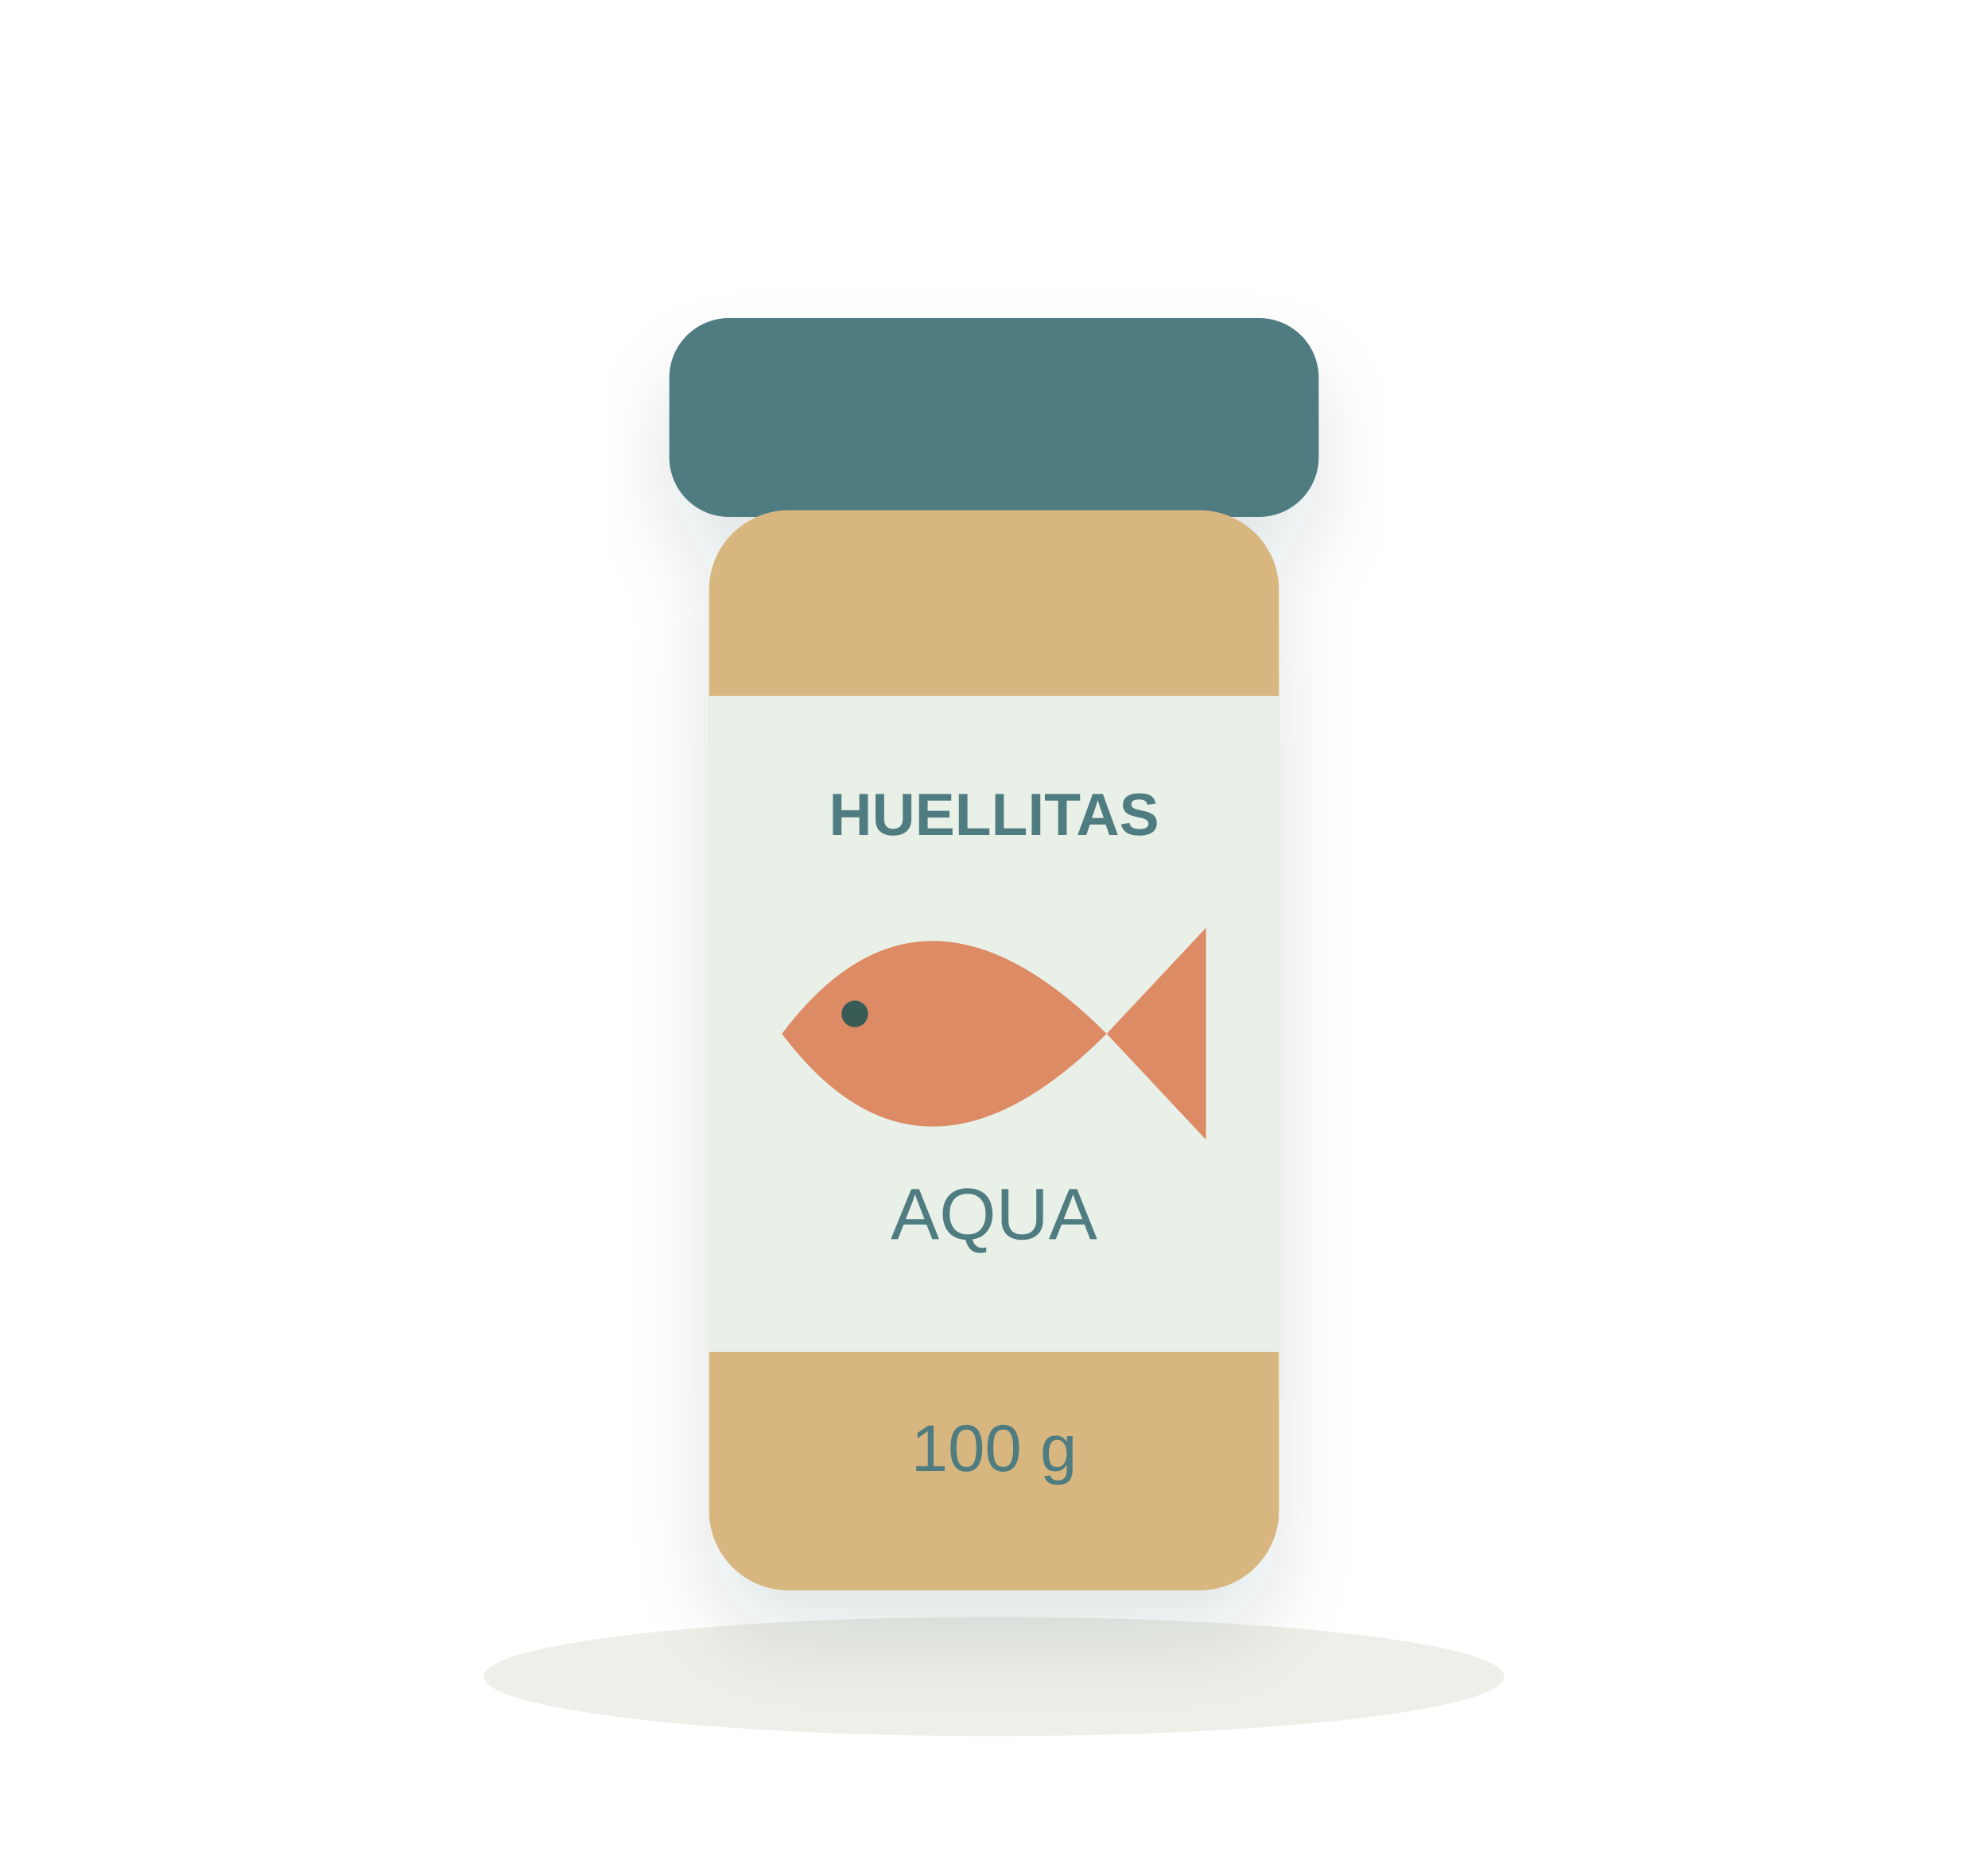
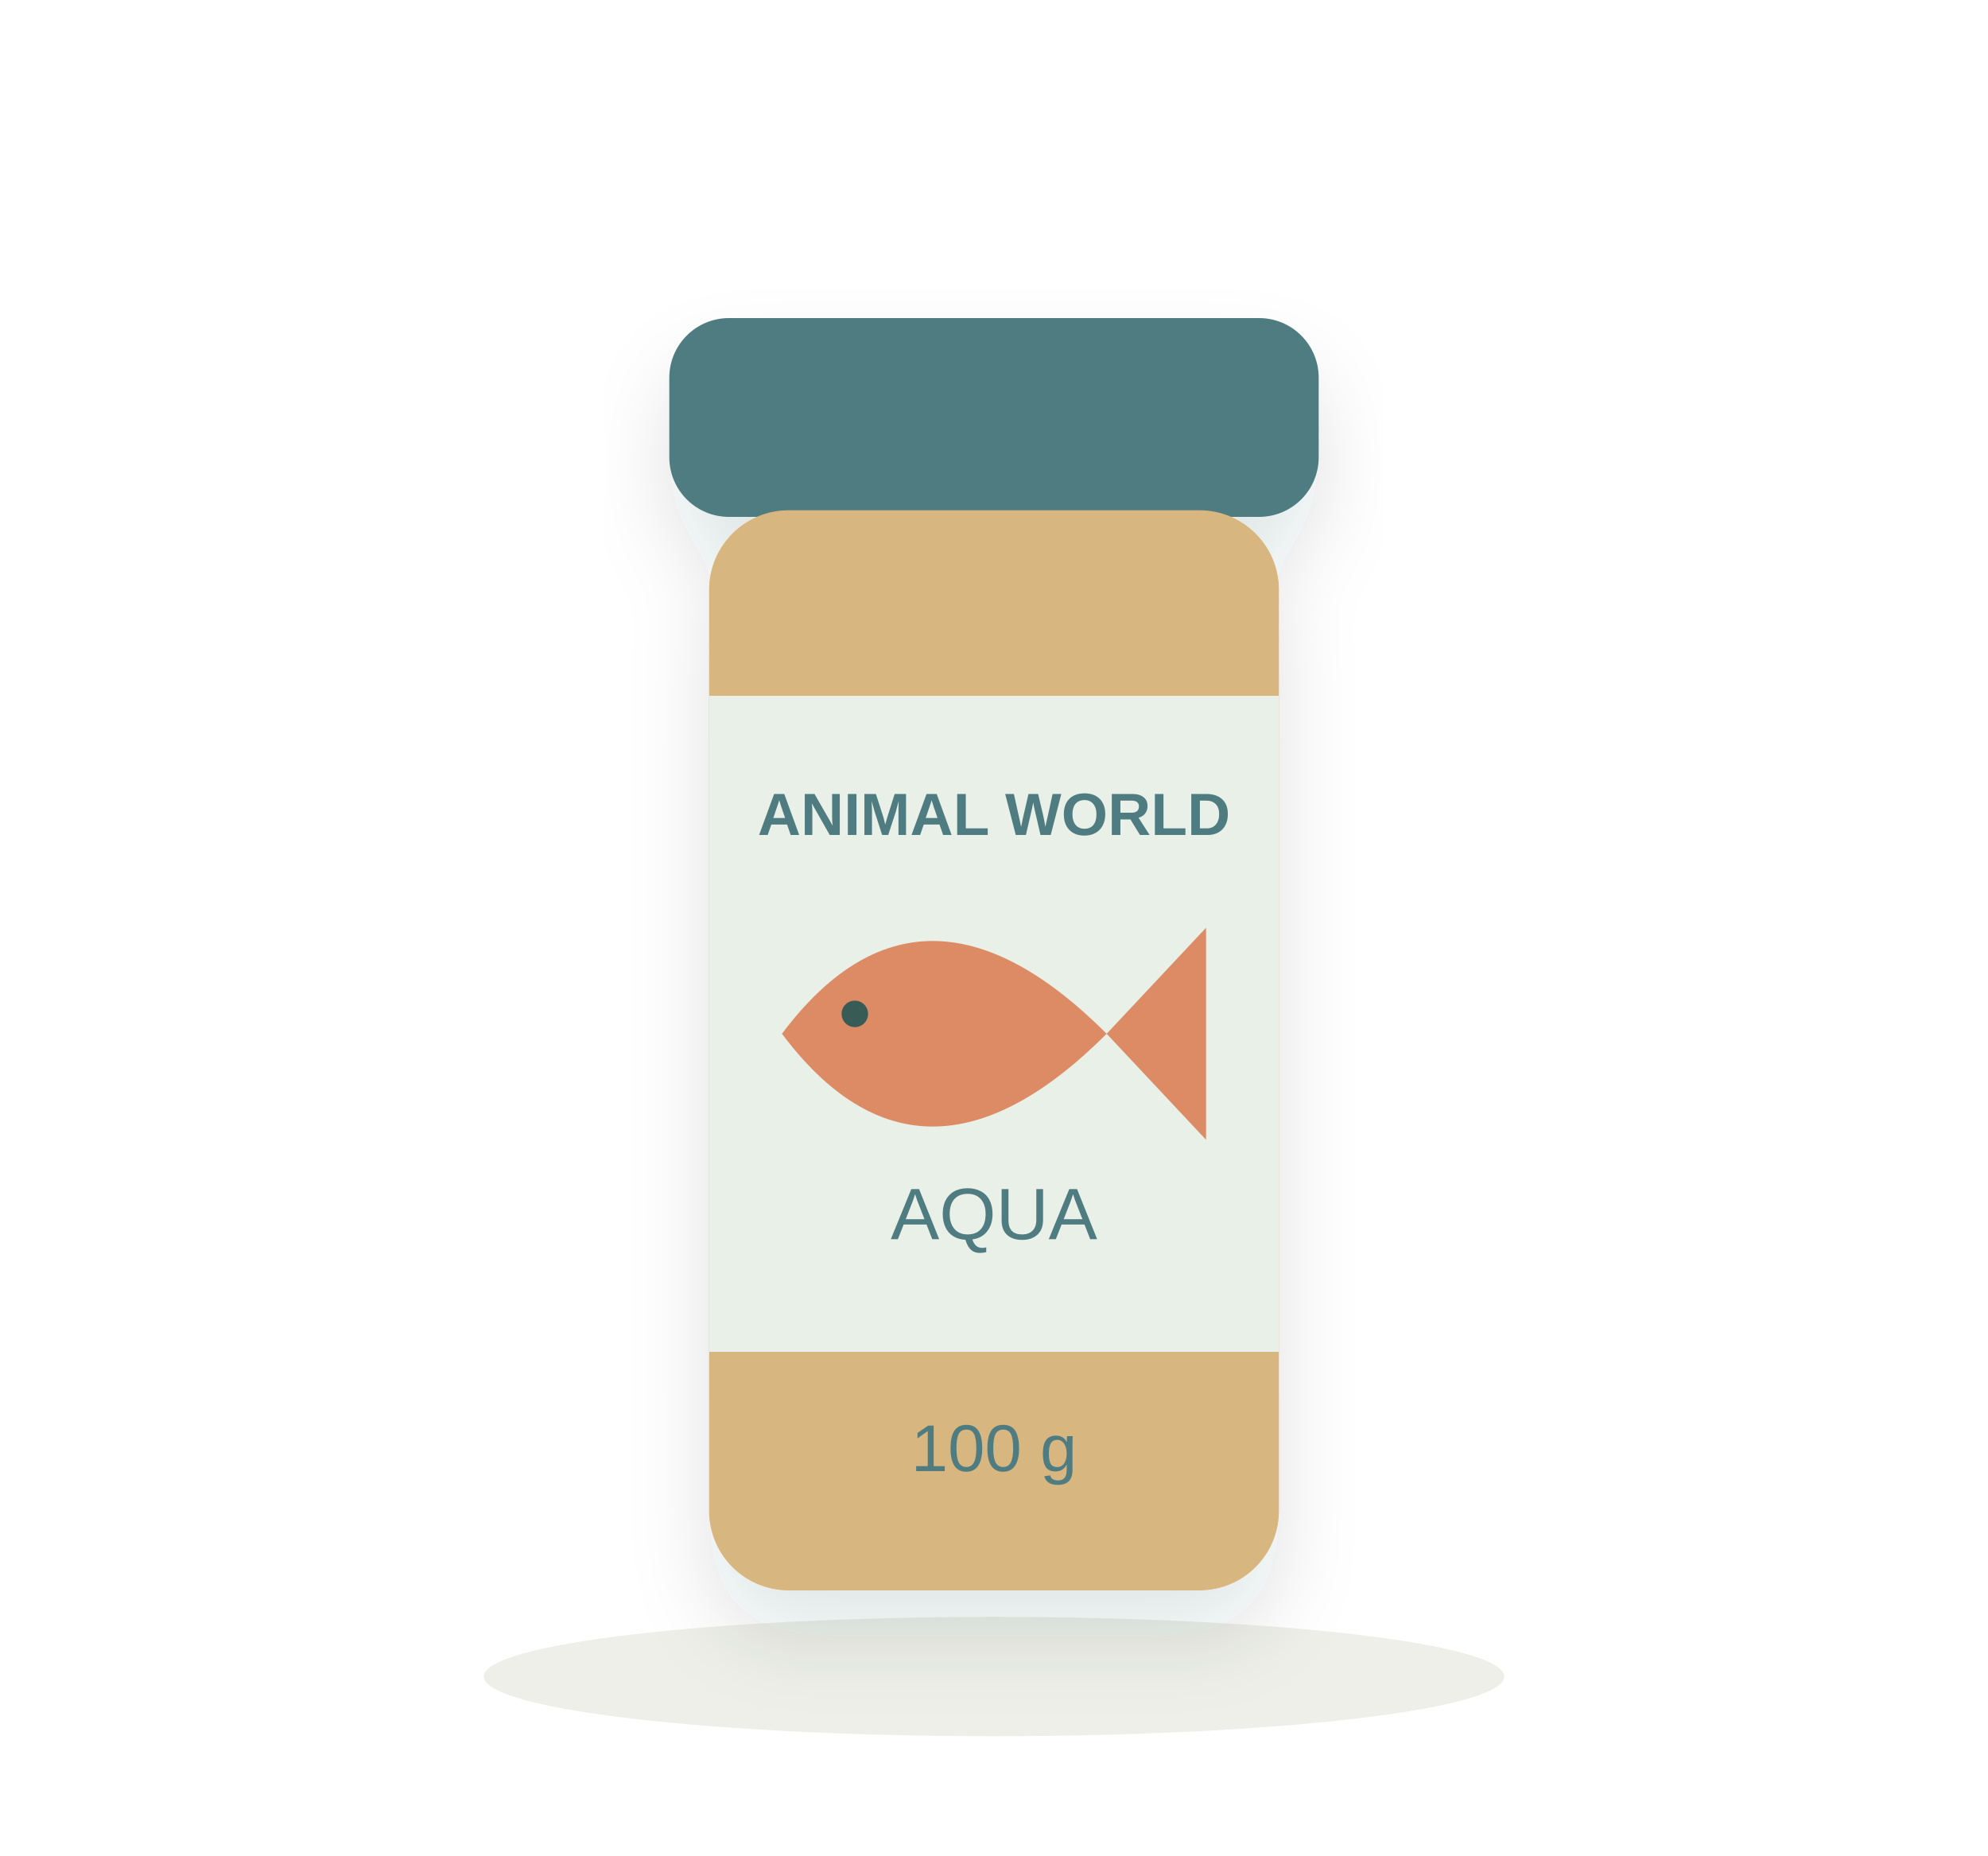
<svg xmlns="http://www.w3.org/2000/svg" width="300" height="280" viewBox="0 0 300 280">
  <defs>
    <linearGradient id="paper">
      <stop stop-color="#fffef8" />
      <stop offset=".5" stop-color="#e7e4d5" />
      <stop offset="1" stop-color="#f7f3e6" />
    </linearGradient>
    <linearGradient id="shade">
      <stop stop-color="#ffffff" stop-opacity=".25" />
      <stop offset="1" stop-color="#000000" stop-opacity=".12" />
    </linearGradient>
    <filter id="shadow">
      <feDropShadow dx="0" dy="7" stdDeviation="6" flood-color="#283c2b" flood-opacity=".12" />
    </filter>
  </defs>
  <ellipse cx="150" cy="253" rx="77" ry="9" fill="#d6dccb" opacity=".45" />
  <g filter="url(#shadow)">
    <rect x="101" y="48" width="98" height="30" rx="9" fill="#507b80" />
    <rect x="107" y="77" width="86" height="163" rx="12" fill="#d8b680" />
    <rect x="107" y="105" width="86" height="99" fill="#e9f0e8" />
-     <text x="150" y="126" font-family="Arial" font-size="9" text-anchor="middle" font-weight="bold" fill="#507b80">HUELLITAS</text>
+     <text x="150" y="126" font-family="Arial" font-size="9" text-anchor="middle" font-weight="bold" fill="#507b80">ANIMAL WORLD</text>
    <path d="M167 156q-28-28-49 0 21 28 49 0l15-16v32Z" fill="#dd8b65" />
    <circle cx="129" cy="153" r="2" fill="#395c55" />
    <text x="150" y="187" font-family="Arial" font-size="11" text-anchor="middle" fill="#507b80">AQUA</text>
    <text x="150" y="222" font-family="Arial" font-size="10" text-anchor="middle" fill="#507b80">100 g</text>
  </g>
</svg>
